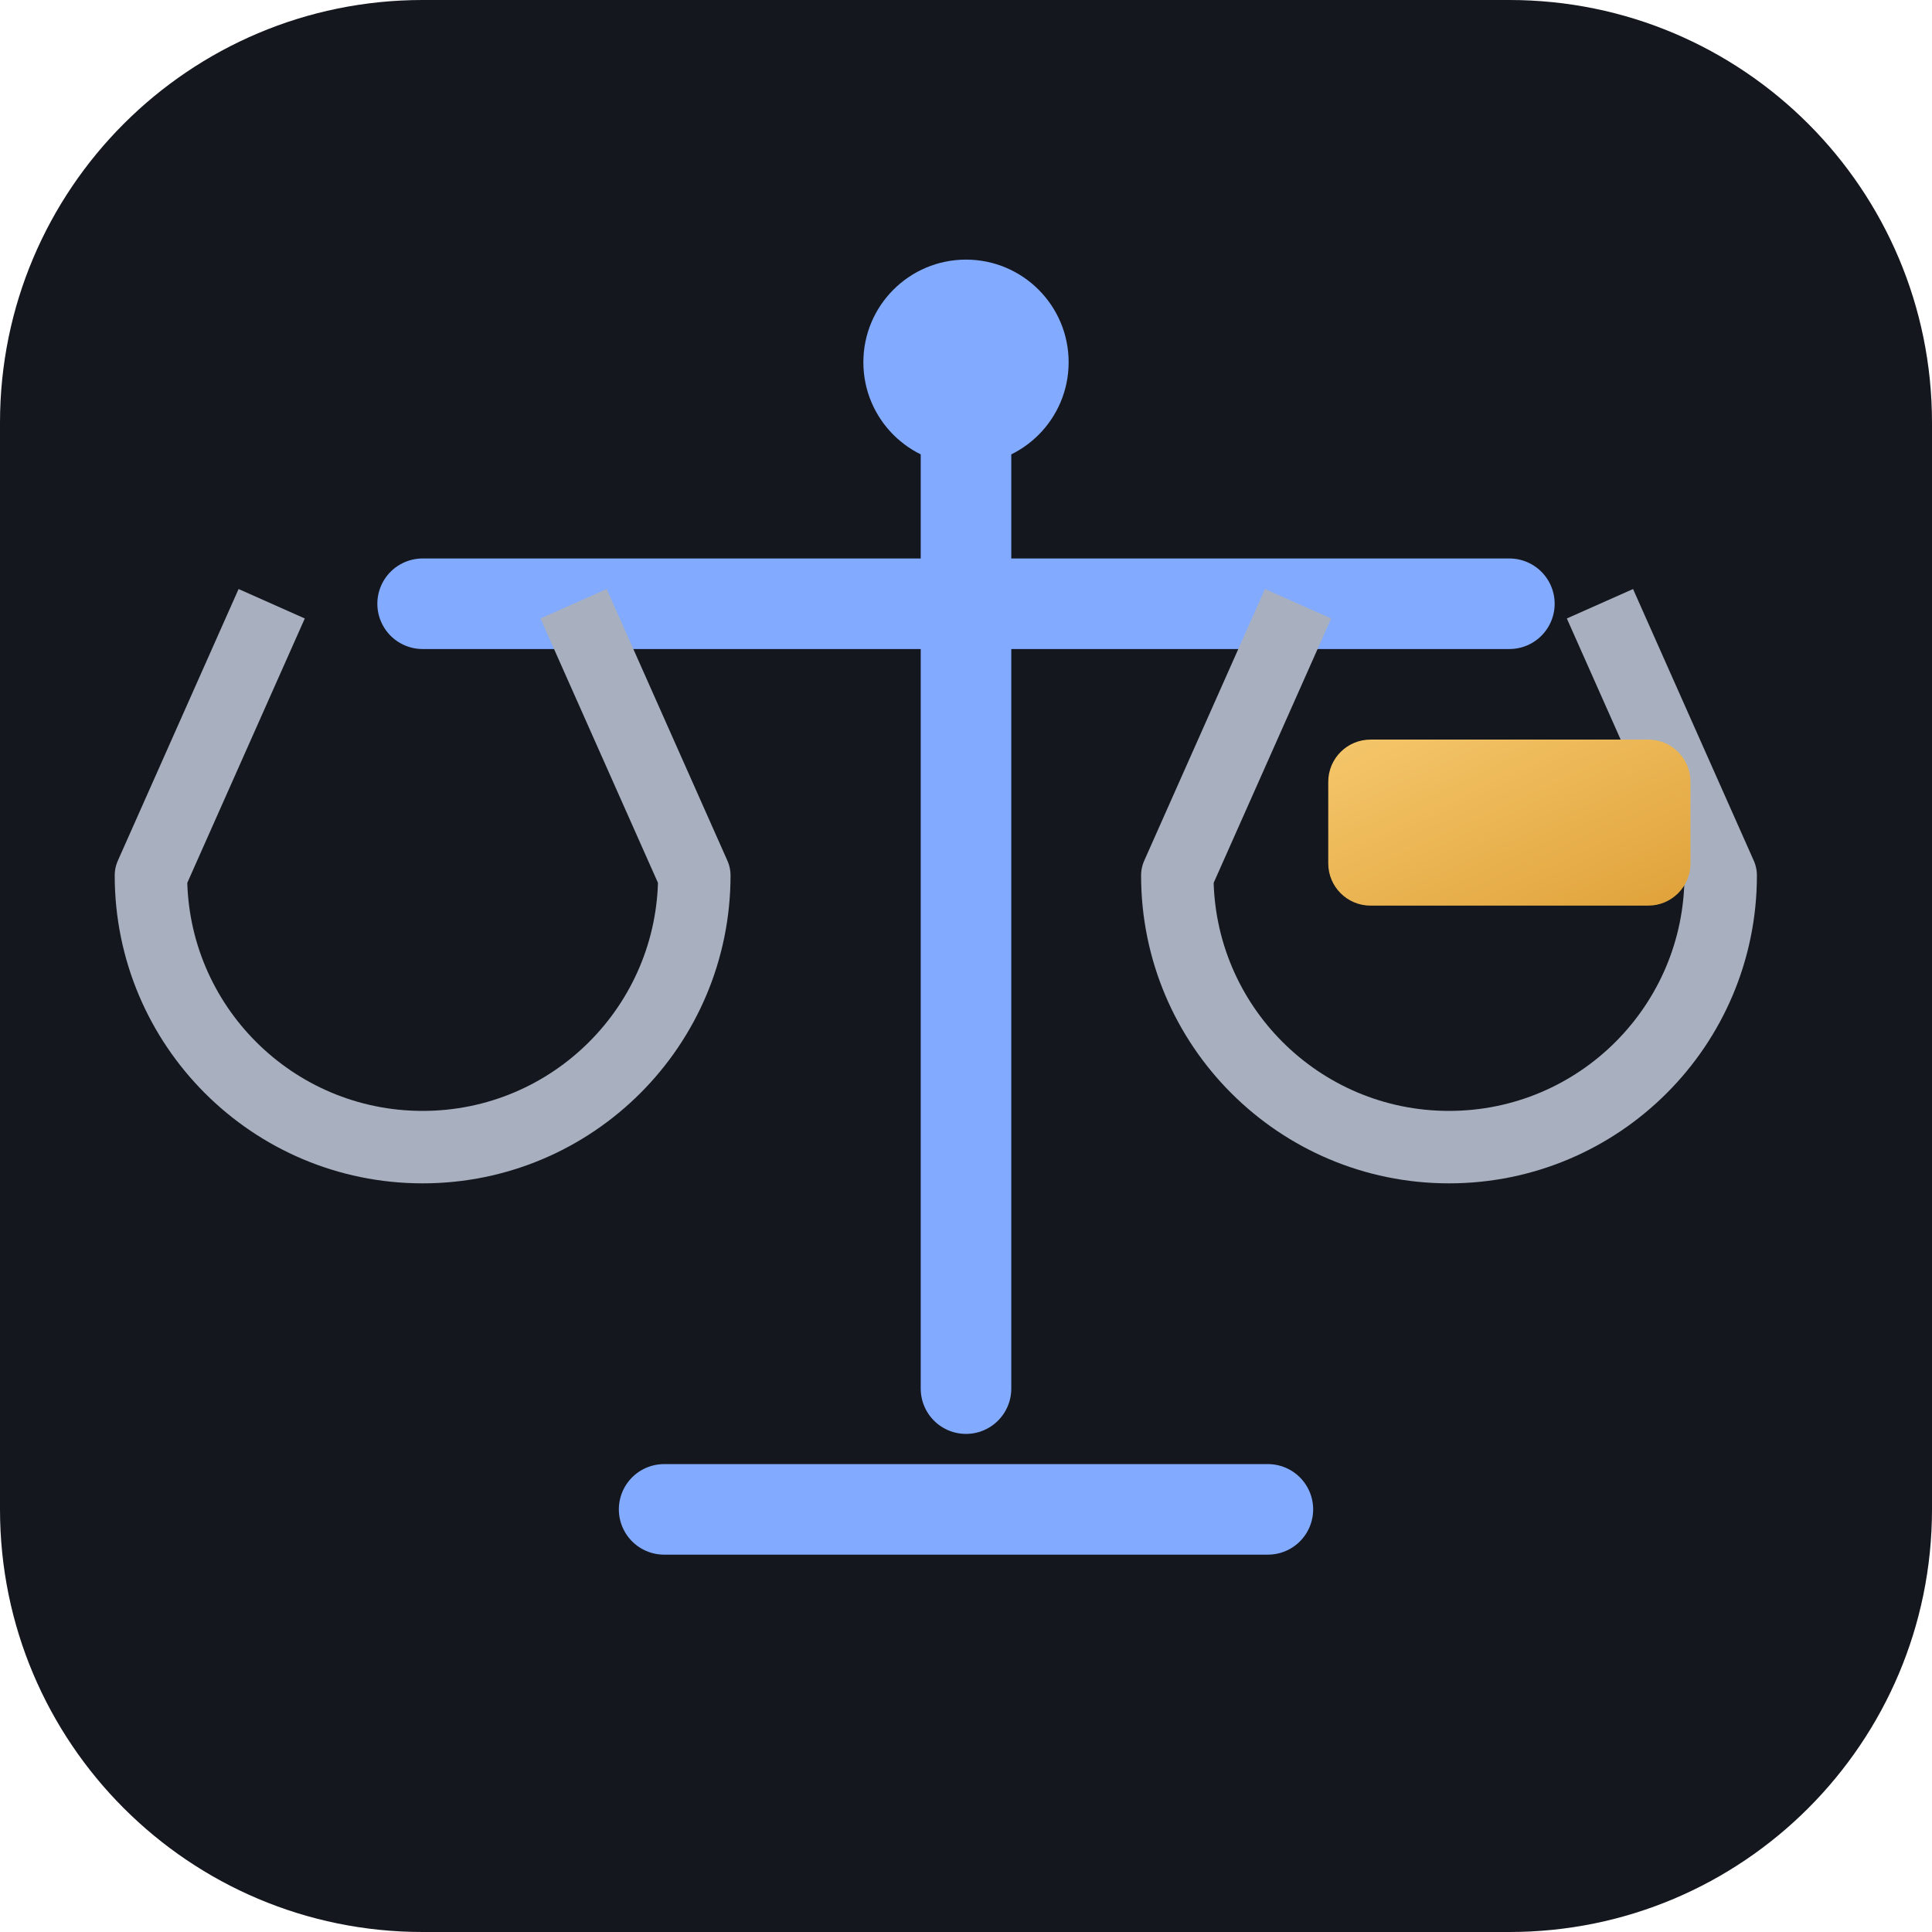
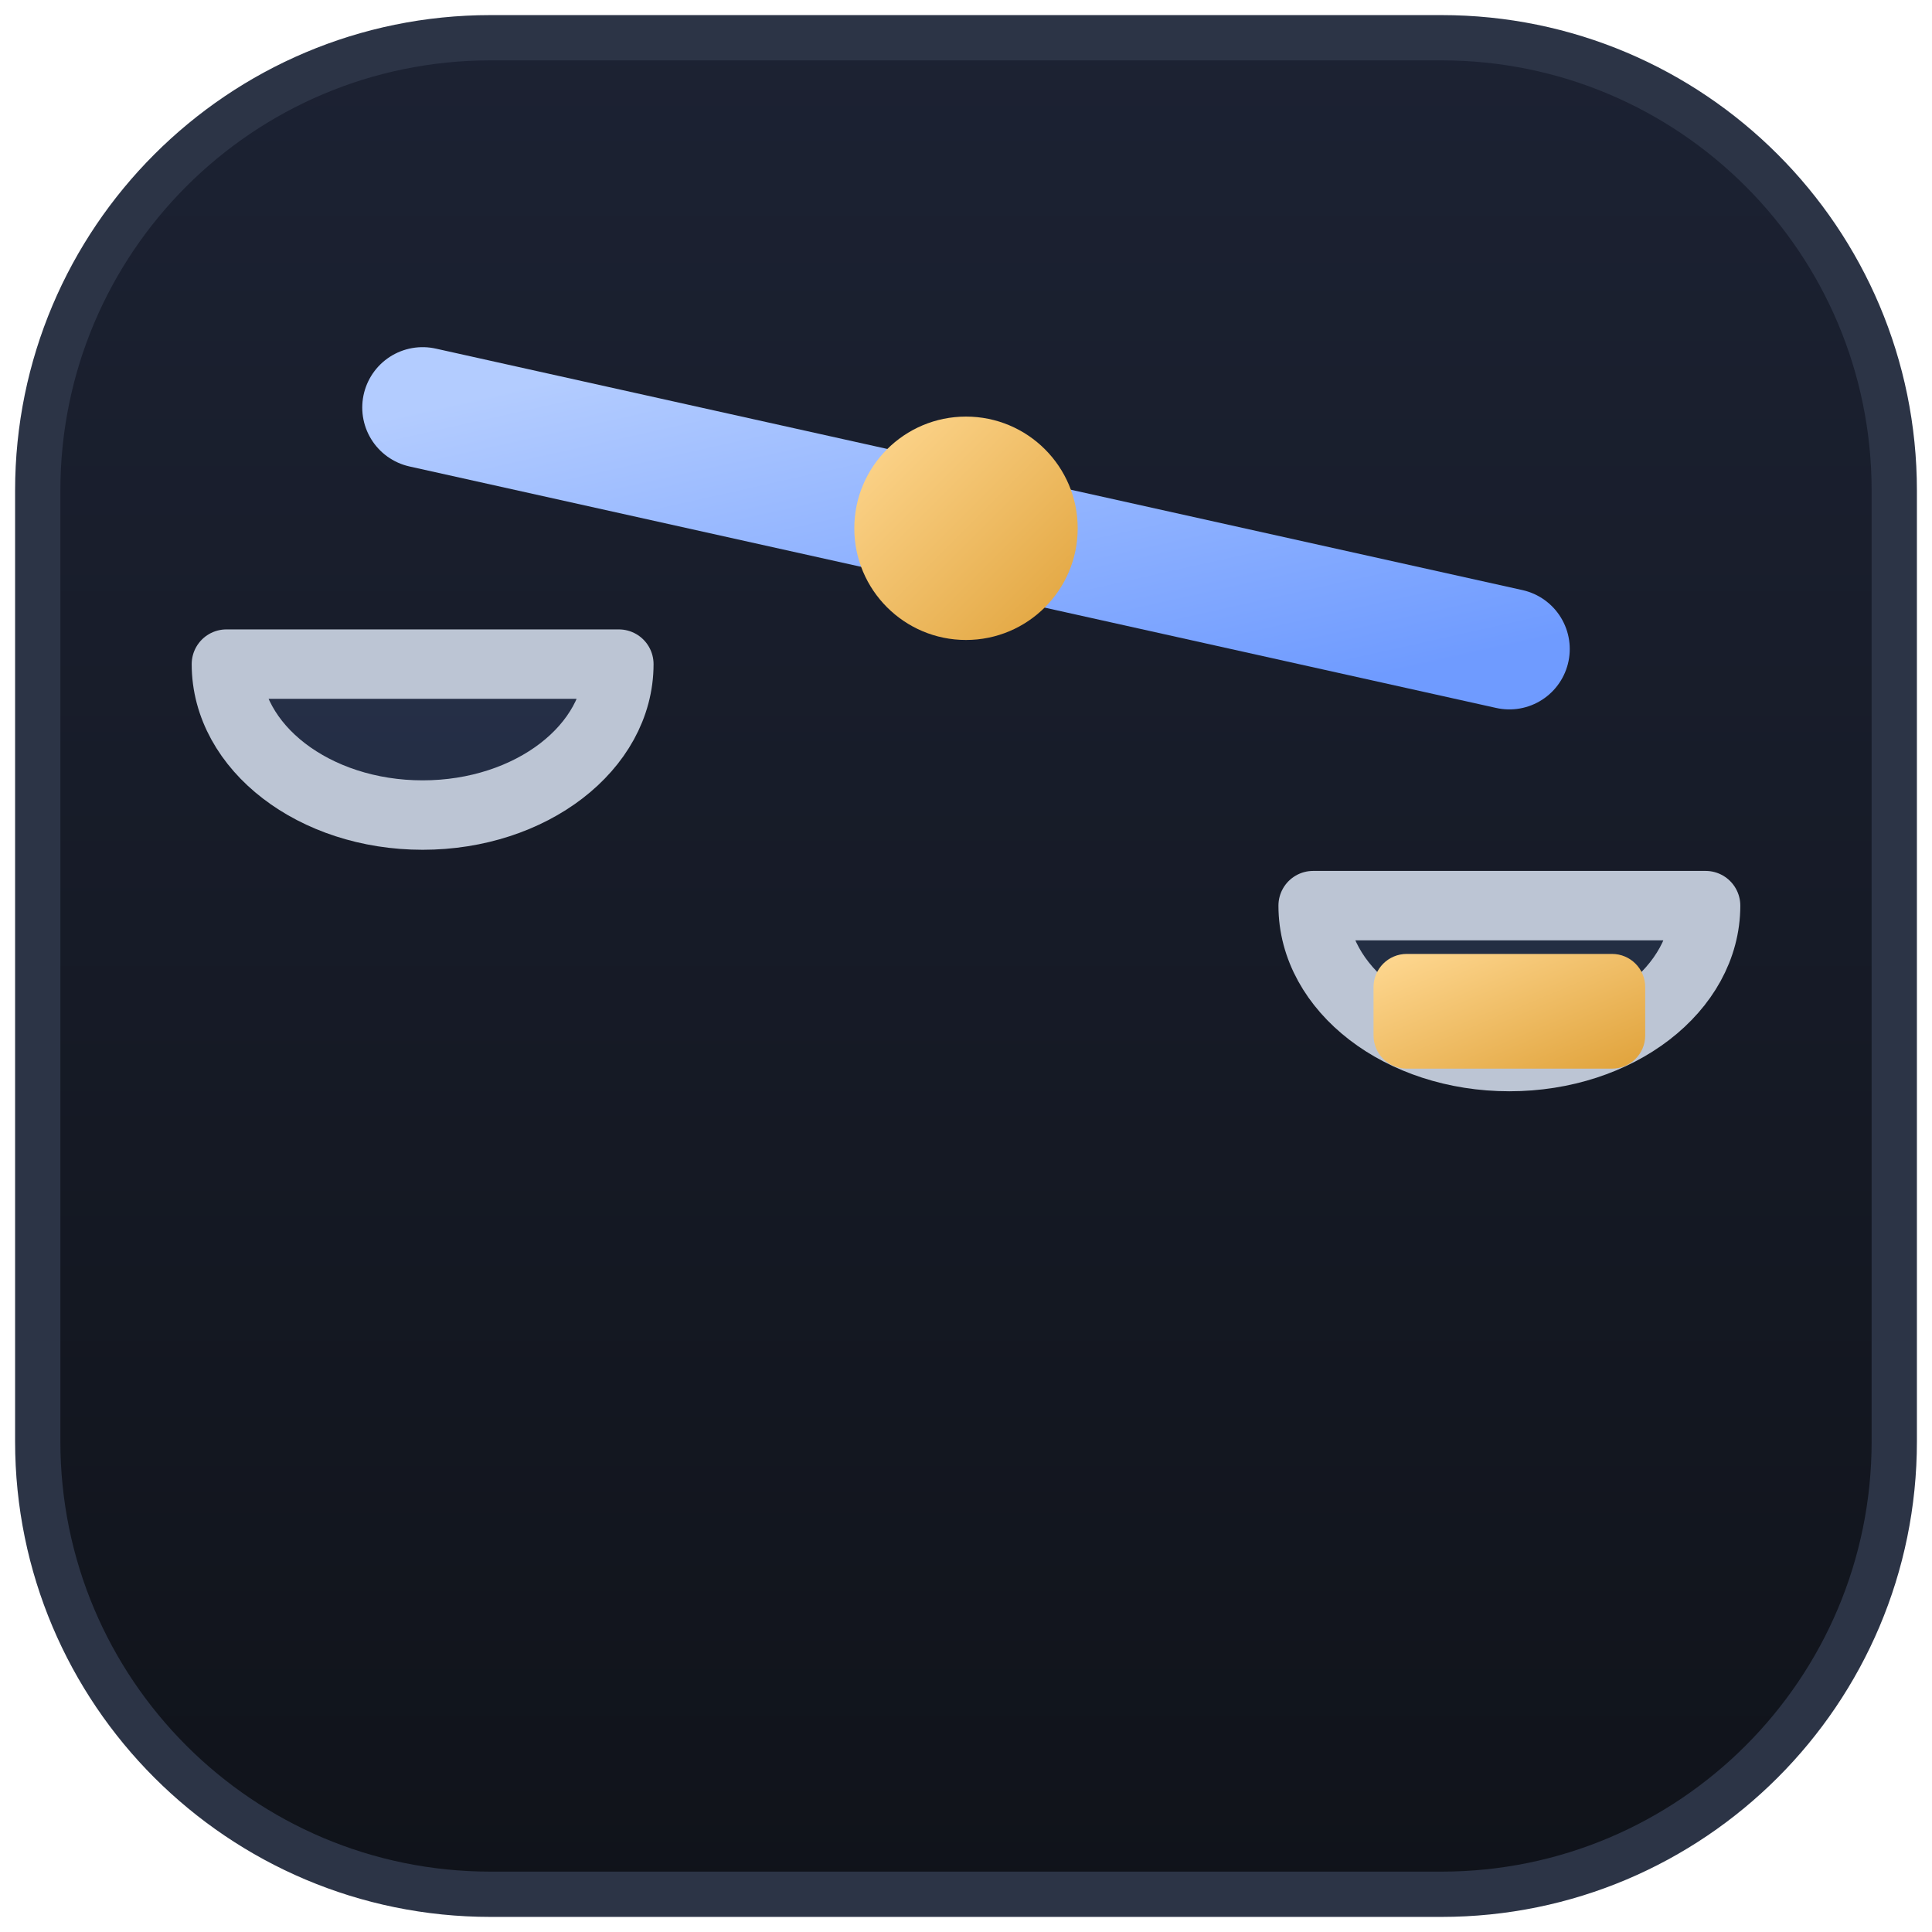
<svg xmlns="http://www.w3.org/2000/svg" viewBox="0 0 64 64" role="img" aria-label="Assay">
  <defs>
-     <linearGradient id="g" x1="0" y1="0" x2="1" y2="1">
-       <stop offset="0" stop-color="#f5c76b" />
+     <linearGradient id="aBg" x1="0" y1="0" x2="0" y2="1">
+       <stop offset="0" stop-color="#1c2233" />
+       <stop offset="1" stop-color="#10131a" />
+     </linearGradient>
+     <linearGradient id="aBlue" x1="0" y1="0" x2="1" y2="1">
+       <stop offset="0" stop-color="#b3ccff" />
+       <stop offset="1" stop-color="#6f9bff" />
+     </linearGradient>
+     <linearGradient id="aGold" x1="0" y1="0" x2="1" y2="1">
+       <stop offset="0" stop-color="#ffd993" />
      <stop offset="1" stop-color="#e0a23a" />
    </linearGradient>
  </defs>
-   <rect width="64" height="64" rx="14" fill="#14171e" />
-   <path d="M32 12v34" stroke="#82aaff" stroke-width="3" stroke-linecap="round" />
-   <path d="M14 20h36" stroke="#82aaff" stroke-width="3" stroke-linecap="round" />
-   <circle cx="32" cy="12" r="3.4" fill="#82aaff" />
-   <path d="M9 20l-4 9a9 9 0 0 0 18 0l-4-9" fill="none" stroke="#a8b0bf" stroke-width="2.4" stroke-linejoin="round" />
-   <path d="M43 20l-4 9a9 9 0 0 0 18 0l-4-9" fill="none" stroke="#a8b0bf" stroke-width="2.4" stroke-linejoin="round" />
-   <rect x="44" y="24.5" width="12" height="5.5" rx="1.4" fill="url(#g)" />
-   <path d="M22 50h20" stroke="#82aaff" stroke-width="3" stroke-linecap="round" />
+   <rect x="1.25" y="1.25" width="61.5" height="61.5" rx="15" fill="url(#aBg)" stroke="#2c3446" stroke-width="1.5" />
+   <g fill="none" stroke="url(#aBlue)" stroke-linecap="round" stroke-linejoin="round">
+     <path d="M32 14v34" stroke-width="4" />
+     <path d="M22 50h20" stroke-width="4" />
+     <path d="M14 13.5 50 21.5" stroke-width="4" />
+     <path d="M14 13.5V22" stroke-width="2.4" />
+     <path d="M50 21.5V30" stroke-width="2.4" />
+   </g>
+   <g stroke="#bcc5d4" stroke-width="2.3" stroke-linejoin="round" fill="rgba(130,170,255,.13)">
+     <path d="M7.5 22a6.5 5 0 0 0 13 0Z" />
+     <path d="M43.5 30a6.5 5 0 0 0 13 0Z" />
+   </g>
+   <circle cx="32" cy="17.5" r="3.7" fill="url(#aGold)" />
+   <rect x="45.5" y="31.6" width="9" height="3.8" rx="1.1" fill="url(#aGold)" />
</svg>
